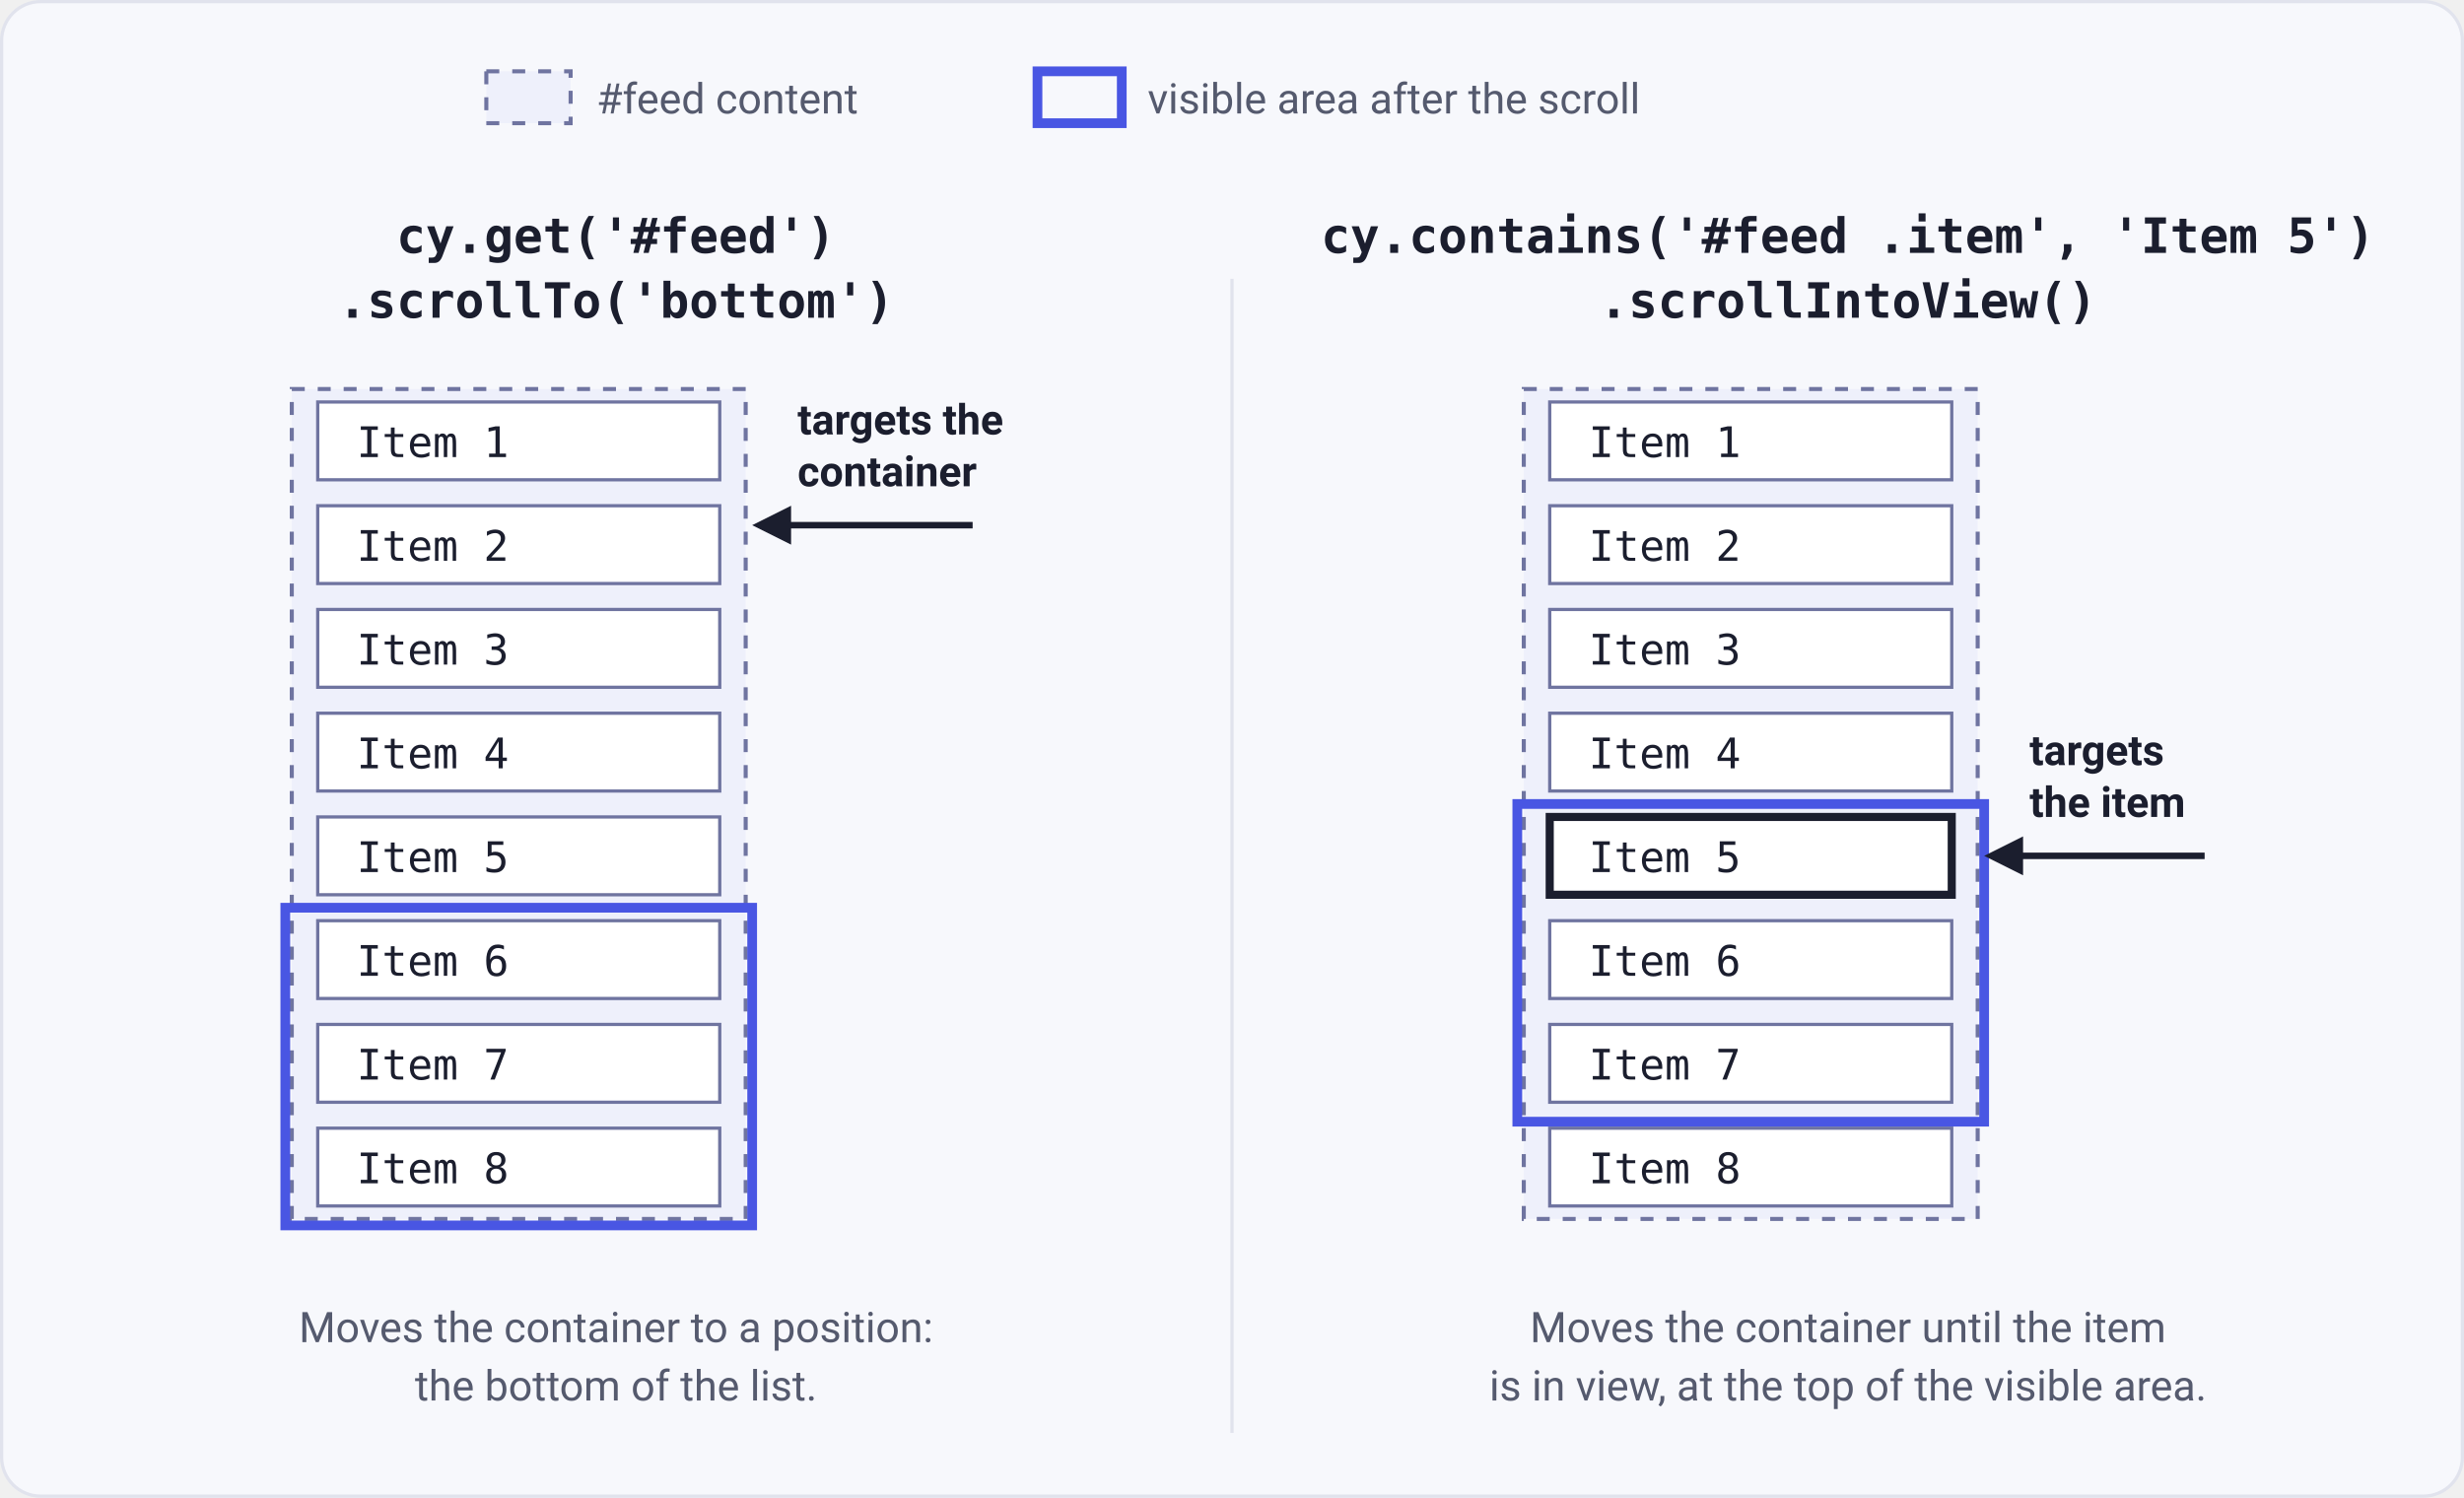
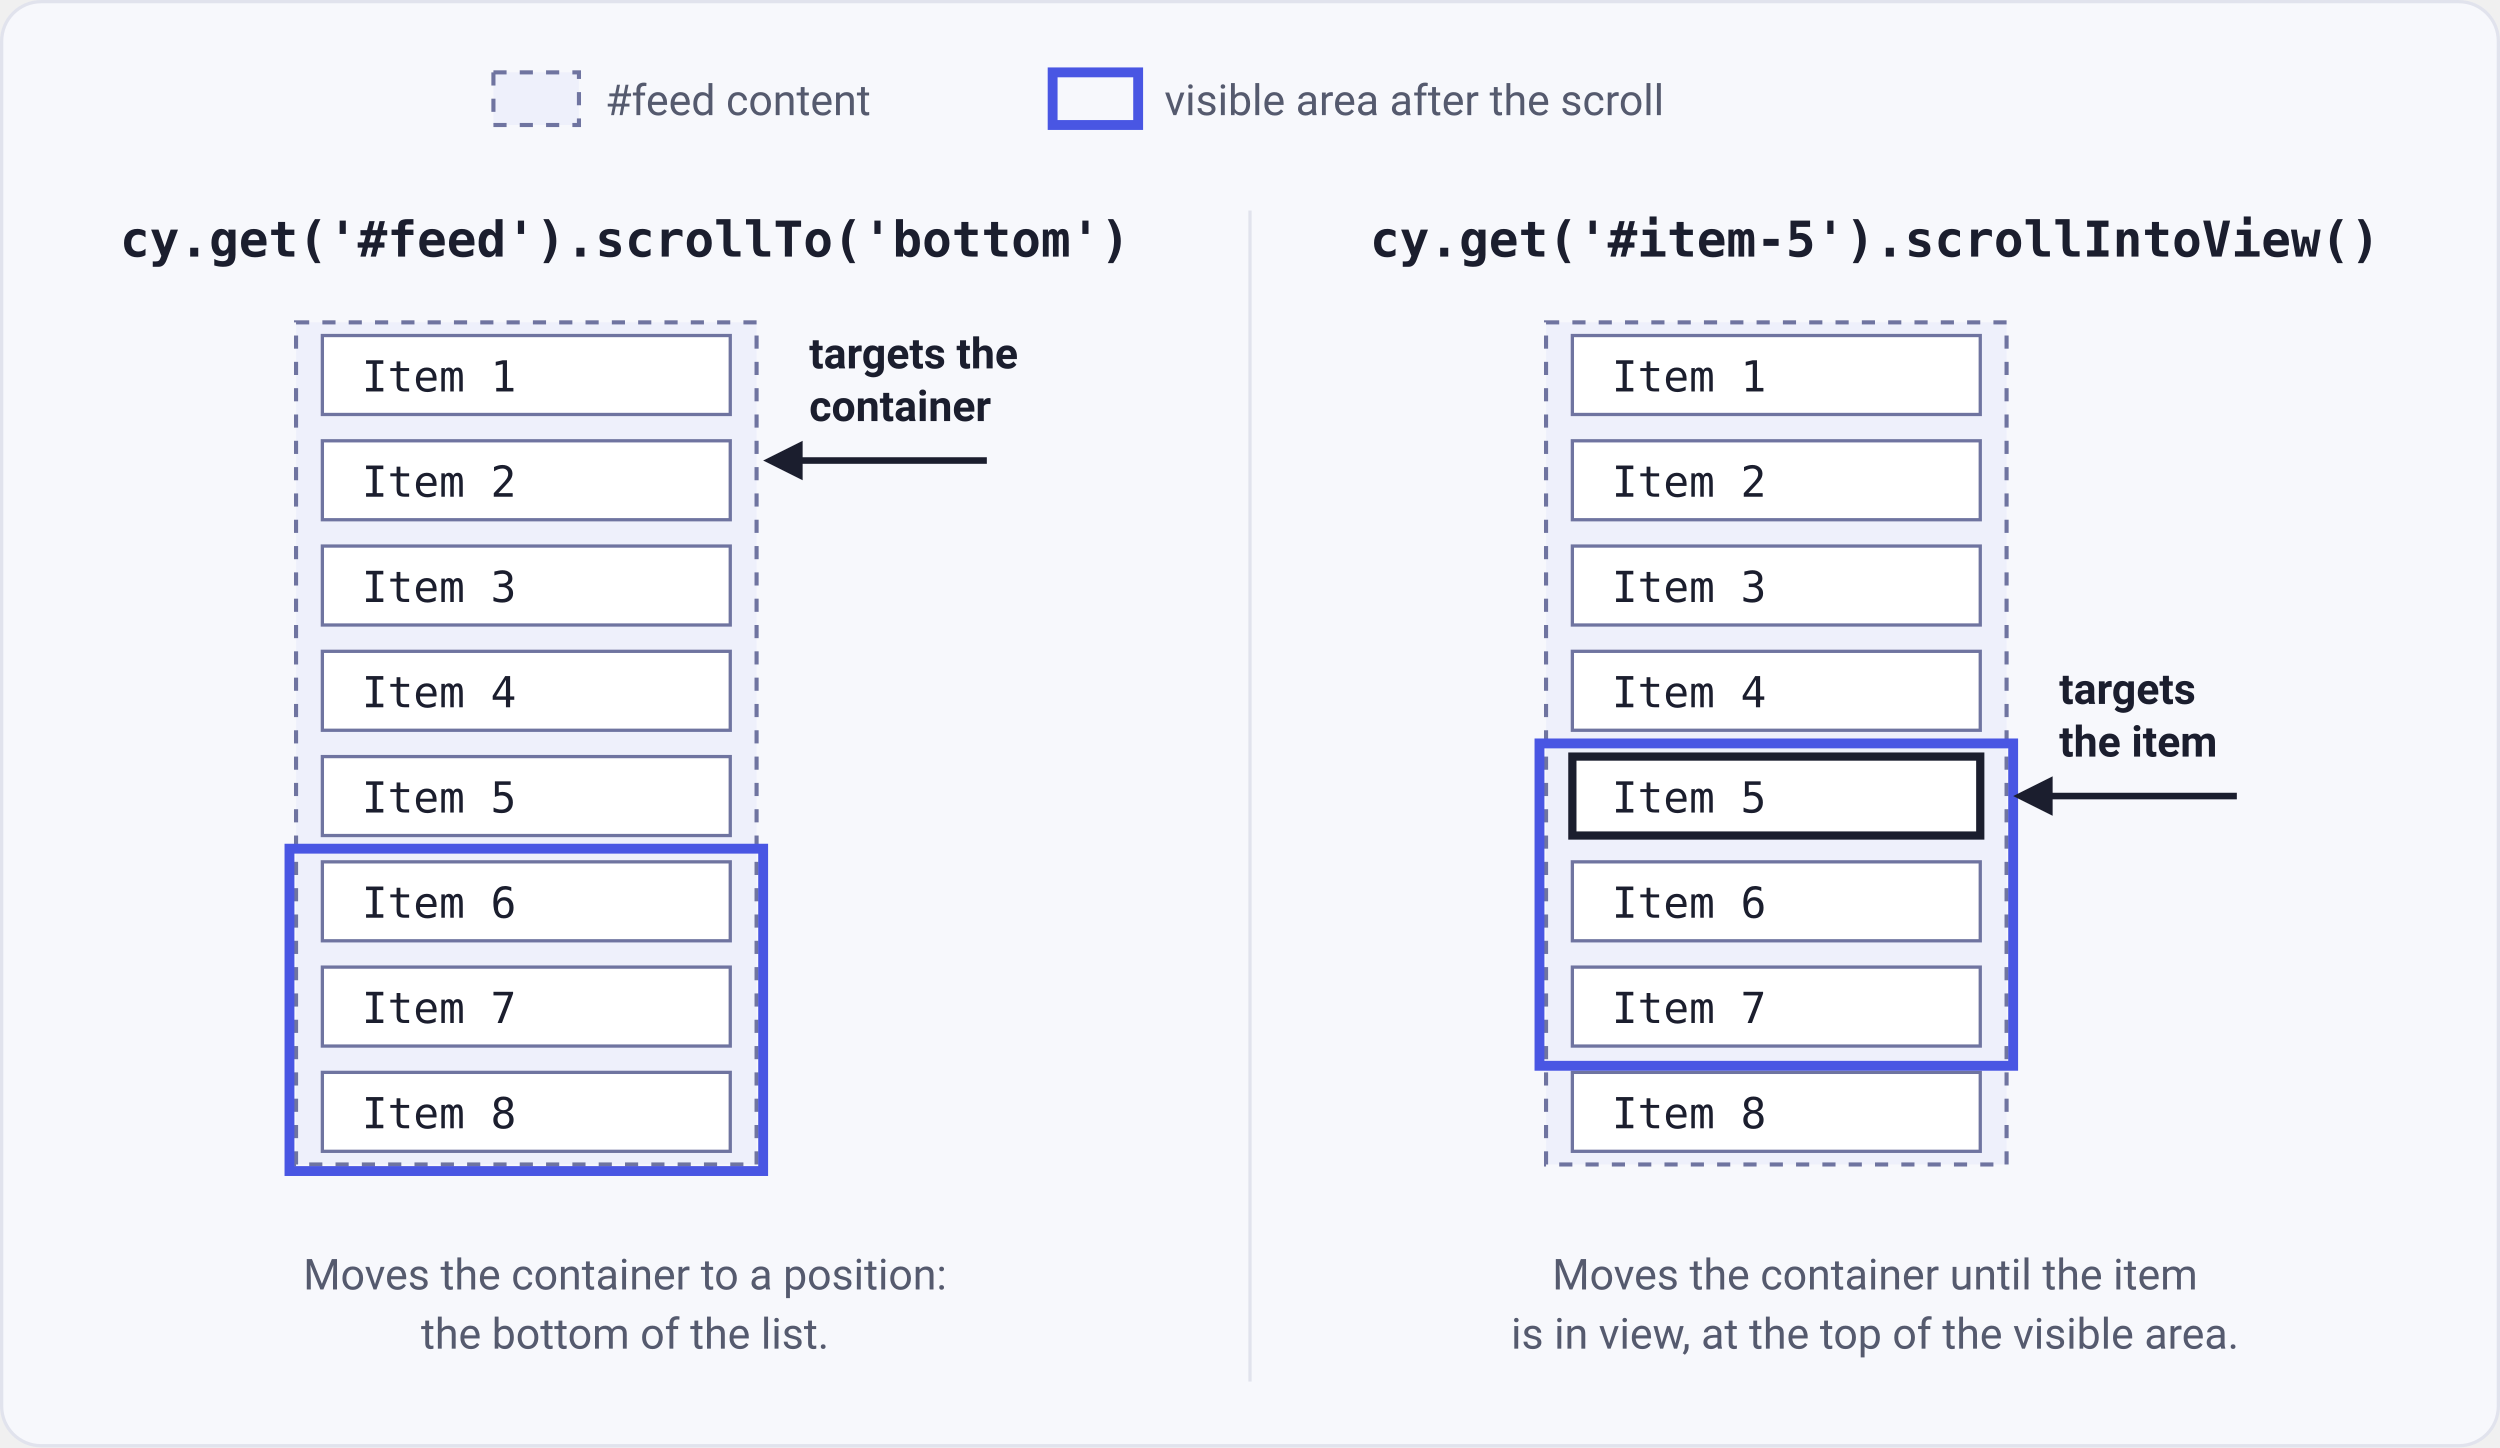
- <svg xmlns="http://www.w3.org/2000/svg" width="760" height="462" viewBox="0 0 760 462" role="img" aria-labelledby="t d">
+ <svg xmlns="http://www.w3.org/2000/svg" width="760" height="440" viewBox="0 0 760 440" role="img" aria-labelledby="t d">
  <style>
  .card { fill: #f7f8fc; stroke: #e1e3ed; }
  .content { fill: #eef0fb; stroke: #6f74a0; stroke-width: 1.25; stroke-dasharray: 4 4; }
  .item { fill: #ffffff; stroke: #6f74a0; stroke-width: 1; }
  .target { fill: #ffffff; stroke: #1b1e2e; stroke-width: 2.5; }
  .view { fill: none; stroke: #4956e3; stroke-width: 3; }
  .arrow { stroke: #1b1e2e; stroke-width: 2; fill: none; }
  .head { fill: #1b1e2e; }
  .code { font: 600 15px ui-monospace, 'SFMono-Regular', Menlo, Consolas, monospace; fill: #1b1e2e; }
  .label { font: 13px ui-monospace, 'SFMono-Regular', Menlo, Consolas, monospace; fill: #1b1e2e; }
  .note { font: 13px -apple-system, 'Segoe UI', Roboto, Helvetica, Arial, sans-serif; fill: #555a6e; }
  .callout { font: 600 13px -apple-system, 'Segoe UI', Roboto, Helvetica, Arial, sans-serif; fill: #1b1e2e; }
</style>
-   <rect class="card" x="0.5" y="0.5" width="759" height="461" rx="12" />
+   <rect class="card" x="0.5" y="0.5" width="759" height="439" rx="12" />
  <rect class="content" x="150" y="22" width="26" height="16" />
  <text class="note" x="184" y="35">#feed content</text>
  <rect class="view" x="320" y="22" width="26" height="16" />
  <text class="note" x="354" y="35">visible area after the scroll</text>
-   <text class="code" x="190" y="78" text-anchor="middle">cy.get('#feed')</text>
-   <text class="code" x="190" y="98" text-anchor="middle">.scrollTo('bottom')</text>
-   <text class="code" x="570" y="78" text-anchor="middle">cy.contains('#feed .item', 'Item 5')</text>
-   <text class="code" x="570" y="98" text-anchor="middle">.scrollIntoView()</text>
-   <g transform="translate(0 22)">
-     <rect class="content" x="90" y="98" width="140" height="256" />
-     <rect class="item" x="98" y="102" width="124" height="24" />
-     <text class="label" x="110" y="119">Item 1</text>
-     <rect class="item" x="98" y="134" width="124" height="24" />
-     <text class="label" x="110" y="151">Item 2</text>
-     <rect class="item" x="98" y="166" width="124" height="24" />
-     <text class="label" x="110" y="183">Item 3</text>
-     <rect class="item" x="98" y="198" width="124" height="24" />
-     <text class="label" x="110" y="215">Item 4</text>
-     <rect class="item" x="98" y="230" width="124" height="24" />
-     <text class="label" x="110" y="247">Item 5</text>
-     <rect class="item" x="98" y="262" width="124" height="24" />
-     <text class="label" x="110" y="279">Item 6</text>
-     <rect class="item" x="98" y="294" width="124" height="24" />
-     <text class="label" x="110" y="311">Item 7</text>
-     <rect class="item" x="98" y="326" width="124" height="24" />
-     <text class="label" x="110" y="343">Item 8</text>
-     <rect class="view" x="88" y="258" width="144" height="98" />
-     <path class="arrow" d="M300 140 H240" />
-     <path class="head" d="M232 140 L244 134 L244 146 Z" />
-     <text class="callout" x="246" y="112">targets the</text>
-     <text class="callout" x="246" y="128">container</text>
-     <text class="note" x="190" y="392" text-anchor="middle">Moves the container to a position:</text>
-     <text class="note" x="190" y="410" text-anchor="middle">the bottom of the list.</text>
-     <path d="M380 64 V420" stroke="#e1e3ed" stroke-width="1" />
-     <rect class="content" x="470" y="98" width="140" height="256" />
-     <rect class="item" x="478" y="102" width="124" height="24" />
-     <text class="label" x="490" y="119">Item 1</text>
-     <rect class="item" x="478" y="134" width="124" height="24" />
-     <text class="label" x="490" y="151">Item 2</text>
-     <rect class="item" x="478" y="166" width="124" height="24" />
-     <text class="label" x="490" y="183">Item 3</text>
-     <rect class="item" x="478" y="198" width="124" height="24" />
-     <text class="label" x="490" y="215">Item 4</text>
-     <rect class="target" x="478" y="230" width="124" height="24" />
-     <text class="label" x="490" y="247">Item 5</text>
-     <rect class="item" x="478" y="262" width="124" height="24" />
-     <text class="label" x="490" y="279">Item 6</text>
-     <rect class="item" x="478" y="294" width="124" height="24" />
-     <text class="label" x="490" y="311">Item 7</text>
-     <rect class="item" x="478" y="326" width="124" height="24" />
-     <text class="label" x="490" y="343">Item 8</text>
-     <rect class="view" x="468" y="226" width="144" height="98" />
-     <path class="arrow" d="M680 242 H620" />
-     <path class="head" d="M612 242 L624 236 L624 248 Z" />
-     <text class="callout" x="626" y="214">targets</text>
-     <text class="callout" x="626" y="230">the item</text>
-     <text class="note" x="570" y="392" text-anchor="middle">Moves the container until the item</text>
-     <text class="note" x="570" y="410" text-anchor="middle">is in view, at the top of the visible area.</text>
-   </g>
+   <text class="code" x="190" y="78" text-anchor="middle">cy.get('#feed').scrollTo('bottom')</text>
+   <text class="code" x="570" y="78" text-anchor="middle">cy.get('#item-5').scrollIntoView()</text>
+   <rect class="content" x="90" y="98" width="140" height="256" />
+   <rect class="item" x="98" y="102" width="124" height="24" />
+   <text class="label" x="110" y="119">Item 1</text>
+   <rect class="item" x="98" y="134" width="124" height="24" />
+   <text class="label" x="110" y="151">Item 2</text>
+   <rect class="item" x="98" y="166" width="124" height="24" />
+   <text class="label" x="110" y="183">Item 3</text>
+   <rect class="item" x="98" y="198" width="124" height="24" />
+   <text class="label" x="110" y="215">Item 4</text>
+   <rect class="item" x="98" y="230" width="124" height="24" />
+   <text class="label" x="110" y="247">Item 5</text>
+   <rect class="item" x="98" y="262" width="124" height="24" />
+   <text class="label" x="110" y="279">Item 6</text>
+   <rect class="item" x="98" y="294" width="124" height="24" />
+   <text class="label" x="110" y="311">Item 7</text>
+   <rect class="item" x="98" y="326" width="124" height="24" />
+   <text class="label" x="110" y="343">Item 8</text>
+   <rect class="view" x="88" y="258" width="144" height="98" />
+   <path class="arrow" d="M300 140 H240" />
+   <path class="head" d="M232 140 L244 134 L244 146 Z" />
+   <text class="callout" x="246" y="112">targets the</text>
+   <text class="callout" x="246" y="128">container</text>
+   <text class="note" x="190" y="392" text-anchor="middle">Moves the container to a position:</text>
+   <text class="note" x="190" y="410" text-anchor="middle">the bottom of the list.</text>
+   <path d="M380 64 V420" stroke="#e1e3ed" stroke-width="1" />
+   <rect class="content" x="470" y="98" width="140" height="256" />
+   <rect class="item" x="478" y="102" width="124" height="24" />
+   <text class="label" x="490" y="119">Item 1</text>
+   <rect class="item" x="478" y="134" width="124" height="24" />
+   <text class="label" x="490" y="151">Item 2</text>
+   <rect class="item" x="478" y="166" width="124" height="24" />
+   <text class="label" x="490" y="183">Item 3</text>
+   <rect class="item" x="478" y="198" width="124" height="24" />
+   <text class="label" x="490" y="215">Item 4</text>
+   <rect class="target" x="478" y="230" width="124" height="24" />
+   <text class="label" x="490" y="247">Item 5</text>
+   <rect class="item" x="478" y="262" width="124" height="24" />
+   <text class="label" x="490" y="279">Item 6</text>
+   <rect class="item" x="478" y="294" width="124" height="24" />
+   <text class="label" x="490" y="311">Item 7</text>
+   <rect class="item" x="478" y="326" width="124" height="24" />
+   <text class="label" x="490" y="343">Item 8</text>
+   <rect class="view" x="468" y="226" width="144" height="98" />
+   <path class="arrow" d="M680 242 H620" />
+   <path class="head" d="M612 242 L624 236 L624 248 Z" />
+   <text class="callout" x="626" y="214">targets</text>
+   <text class="callout" x="626" y="230">the item</text>
+   <text class="note" x="570" y="392" text-anchor="middle">Moves the container until the item</text>
+   <text class="note" x="570" y="410" text-anchor="middle">is in view, at the top of the visible area.</text>
</svg>
